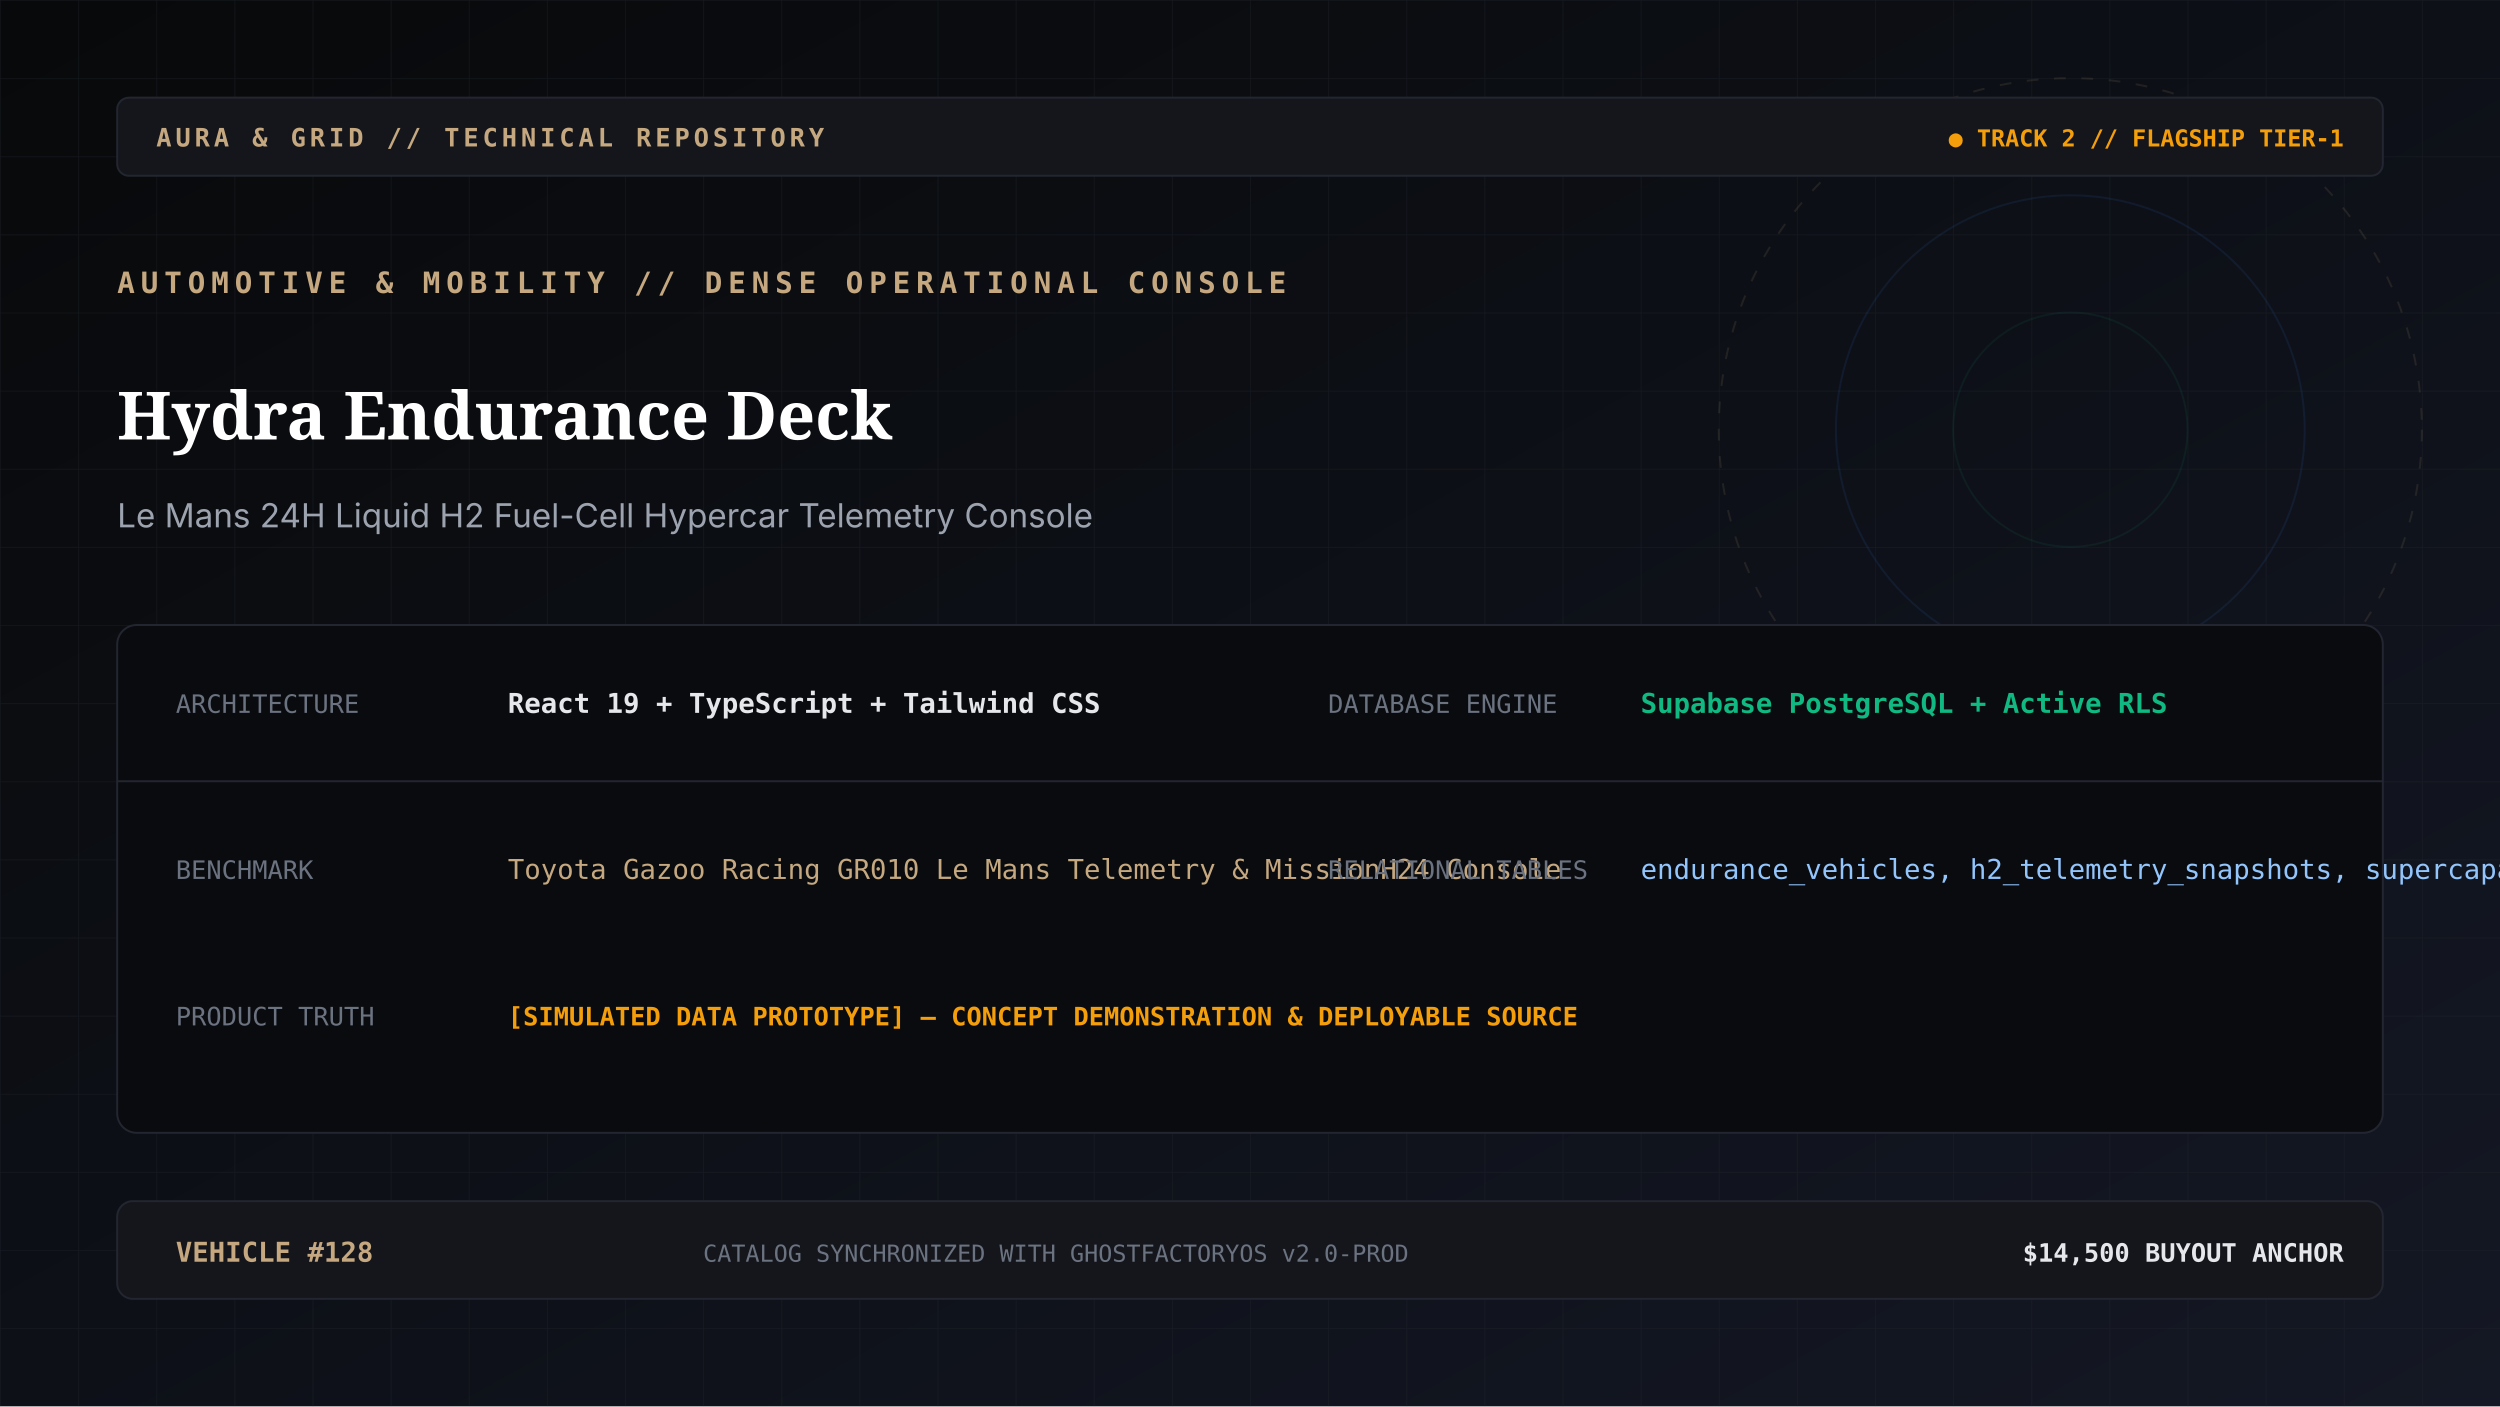
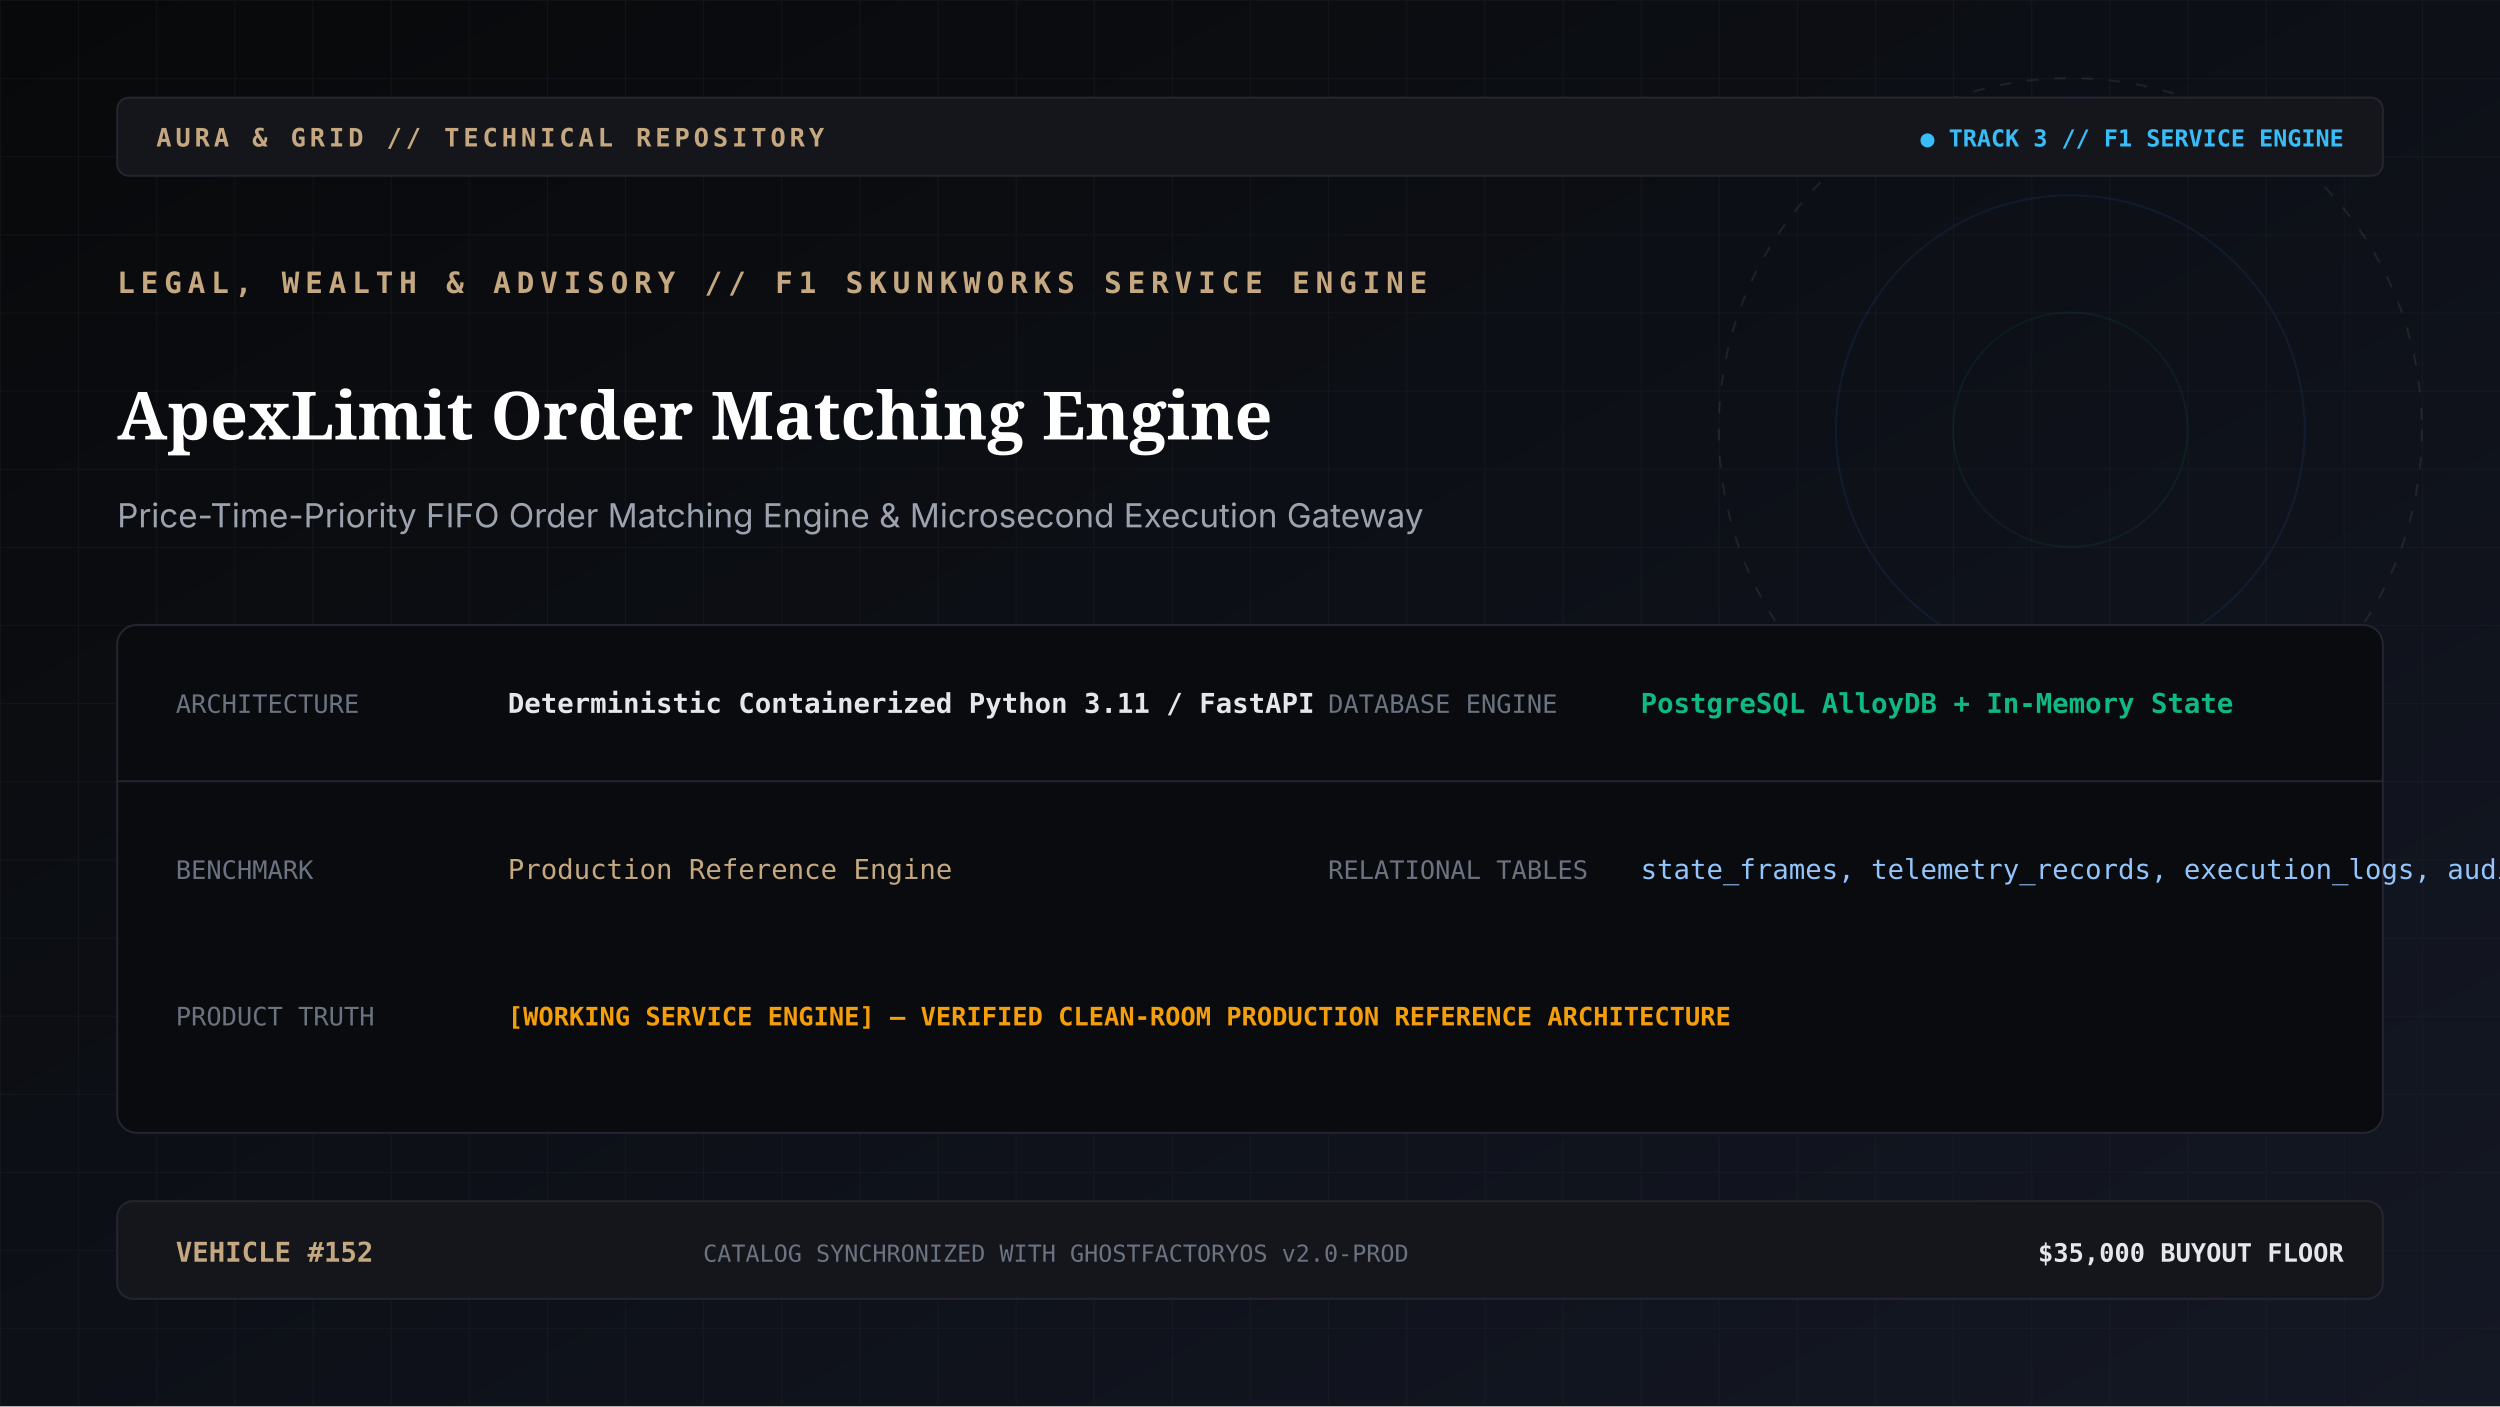
<svg xmlns="http://www.w3.org/2000/svg" width="1280" height="720" viewBox="0 0 1280 720">
  <defs>
-     <linearGradient id="bg-128" x1="0%" y1="0%" x2="100%" y2="100%">
+     <linearGradient id="bg-152" x1="0%" y1="0%" x2="100%" y2="100%">
      <stop offset="0%" stop-color="#08090A" />
      <stop offset="50%" stop-color="#0D1017" />
      <stop offset="100%" stop-color="#141824" />
    </linearGradient>
-     <pattern id="grid-128" width="40" height="40" patternUnits="userSpaceOnUse">
+     <pattern id="grid-152" width="40" height="40" patternUnits="userSpaceOnUse">
      <path d="M 40 0 L 0 0 0 40" fill="none" stroke="#232630" stroke-width="0.75" stroke-opacity="0.45" />
    </pattern>
  </defs>
-   <rect width="1280" height="720" fill="url(#bg-128)" />
-   <rect width="1280" height="720" fill="url(#grid-128)" />
+   <rect width="1280" height="720" fill="url(#bg-152)" />
+   <rect width="1280" height="720" fill="url(#grid-152)" />
  <circle cx="1060" cy="220" r="180" fill="none" stroke="#C5A880" stroke-width="1" stroke-opacity="0.12" stroke-dasharray="6 8" />
  <circle cx="1060" cy="220" r="120" fill="none" stroke="#3B82F6" stroke-width="1" stroke-opacity="0.1" />
  <circle cx="1060" cy="220" r="60" fill="none" stroke="#10B981" stroke-width="1" stroke-opacity="0.08" />
  <rect x="60" y="50" width="1160" height="40" fill="#14161C" rx="6" stroke="#232630" stroke-width="1" />
  <text x="80" y="75" fill="#C5A880" font-family="'JetBrains Mono', monospace" font-size="13" font-weight="600" letter-spacing="2">AURA &amp; GRID // TECHNICAL REPOSITORY</text>
-   <text x="1200" y="75" text-anchor="end" fill="#F59E0B" font-family="'JetBrains Mono', monospace" font-size="12" font-weight="bold">● TRACK 2 // FLAGSHIP TIER-1</text>
-   <text x="60" y="150" fill="#C5A880" font-family="'JetBrains Mono', monospace" font-size="15" font-weight="bold" letter-spacing="3">AUTOMOTIVE &amp; MOBILITY // DENSE OPERATIONAL CONSOLE</text>
-   <text x="60" y="225" fill="#FFFFFF" font-family="'Playfair Display', Georgia, serif" font-size="34" font-weight="bold">Hydra Endurance Deck</text>
-   <text x="60" y="270" fill="#9CA3AF" font-family="'Inter', sans-serif" font-size="17">Le Mans 24H Liquid H2 Fuel-Cell Hypercar Telemetry Console</text>
+   <text x="1200" y="75" text-anchor="end" fill="#38BDF8" font-family="'JetBrains Mono', monospace" font-size="12" font-weight="bold">● TRACK 3 // F1 SERVICE ENGINE</text>
+   <text x="60" y="150" fill="#C5A880" font-family="'JetBrains Mono', monospace" font-size="15" font-weight="bold" letter-spacing="3">LEGAL, WEALTH &amp; ADVISORY // F1 SKUNKWORKS SERVICE ENGINE</text>
+   <text x="60" y="225" fill="#FFFFFF" font-family="'Playfair Display', Georgia, serif" font-size="34" font-weight="bold">ApexLimit Order Matching Engine</text>
+   <text x="60" y="270" fill="#9CA3AF" font-family="'Inter', sans-serif" font-size="17">Price-Time-Priority FIFO Order Matching Engine &amp; Microsecond Execution Gateway</text>
  <rect x="60" y="320" width="1160" height="260" fill="#090B0E" rx="10" stroke="#232630" stroke-width="1" />
  <line x1="60" y1="400" x2="1220" y2="400" stroke="#232630" stroke-width="1" />
  <text x="90" y="365" fill="#6B7280" font-family="'JetBrains Mono', monospace" font-size="13">ARCHITECTURE</text>
-   <text x="260" y="365" fill="#E5E7EB" font-family="'JetBrains Mono', monospace" font-size="14" font-weight="bold">React 19 + TypeScript + Tailwind CSS</text>
+   <text x="260" y="365" fill="#E5E7EB" font-family="'JetBrains Mono', monospace" font-size="14" font-weight="bold">Deterministic Containerized Python 3.11 / FastAPI</text>
  <text x="680" y="365" fill="#6B7280" font-family="'JetBrains Mono', monospace" font-size="13">DATABASE ENGINE</text>
-   <text x="840" y="365" fill="#10B981" font-family="'JetBrains Mono', monospace" font-size="14" font-weight="bold">Supabase PostgreSQL + Active RLS</text>
+   <text x="840" y="365" fill="#10B981" font-family="'JetBrains Mono', monospace" font-size="14" font-weight="bold">PostgreSQL AlloyDB + In-Memory State</text>
  <text x="90" y="450" fill="#6B7280" font-family="'JetBrains Mono', monospace" font-size="13">BENCHMARK</text>
-   <text x="260" y="450" fill="#C5A880" font-family="'JetBrains Mono', monospace" font-size="14">Toyota Gazoo Racing GR010 Le Mans Telemetry &amp; MissionH24 Console</text>
+   <text x="260" y="450" fill="#C5A880" font-family="'JetBrains Mono', monospace" font-size="14">Production Reference Engine</text>
  <text x="680" y="450" fill="#6B7280" font-family="'JetBrains Mono', monospace" font-size="13">RELATIONAL TABLES</text>
-   <text x="840" y="450" fill="#93C5FD" font-family="'JetBrains Mono', monospace" font-size="14">endurance_vehicles, h2_telemetry_snapshots, supercapacitor_cycle_logs, stint_strategy_records</text>
+   <text x="840" y="450" fill="#93C5FD" font-family="'JetBrains Mono', monospace" font-size="14">state_frames, telemetry_records, execution_logs, audit_trail</text>
  <text x="90" y="525" fill="#6B7280" font-family="'JetBrains Mono', monospace" font-size="13">PRODUCT TRUTH</text>
-   <text x="260" y="525" fill="#F59E0B" font-family="'JetBrains Mono', monospace" font-size="13" font-weight="600">[SIMULATED DATA PROTOTYPE] — CONCEPT DEMONSTRATION &amp; DEPLOYABLE SOURCE</text>
+   <text x="260" y="525" fill="#F59E0B" font-family="'JetBrains Mono', monospace" font-size="13" font-weight="600">[WORKING SERVICE ENGINE] — VERIFIED CLEAN-ROOM PRODUCTION REFERENCE ARCHITECTURE</text>
  <rect x="60" y="615" width="1160" height="50" fill="#14161C" rx="8" stroke="#232630" stroke-width="1" />
-   <text x="90" y="646" fill="#C5A880" font-family="'JetBrains Mono', monospace" font-size="14" font-weight="bold">VEHICLE #128</text>
+   <text x="90" y="646" fill="#C5A880" font-family="'JetBrains Mono', monospace" font-size="14" font-weight="bold">VEHICLE #152</text>
  <text x="360" y="646" fill="#6B7280" font-family="'JetBrains Mono', monospace" font-size="12">CATALOG SYNCHRONIZED WITH GHOSTFACTORYOS v2.0-PROD</text>
-   <text x="1200" y="646" text-anchor="end" fill="#E5E7EB" font-family="'JetBrains Mono', monospace" font-size="13" font-weight="bold">$14,500 BUYOUT ANCHOR</text>
+   <text x="1200" y="646" text-anchor="end" fill="#E5E7EB" font-family="'JetBrains Mono', monospace" font-size="13" font-weight="bold">$35,000 BUYOUT FLOOR</text>
</svg>
